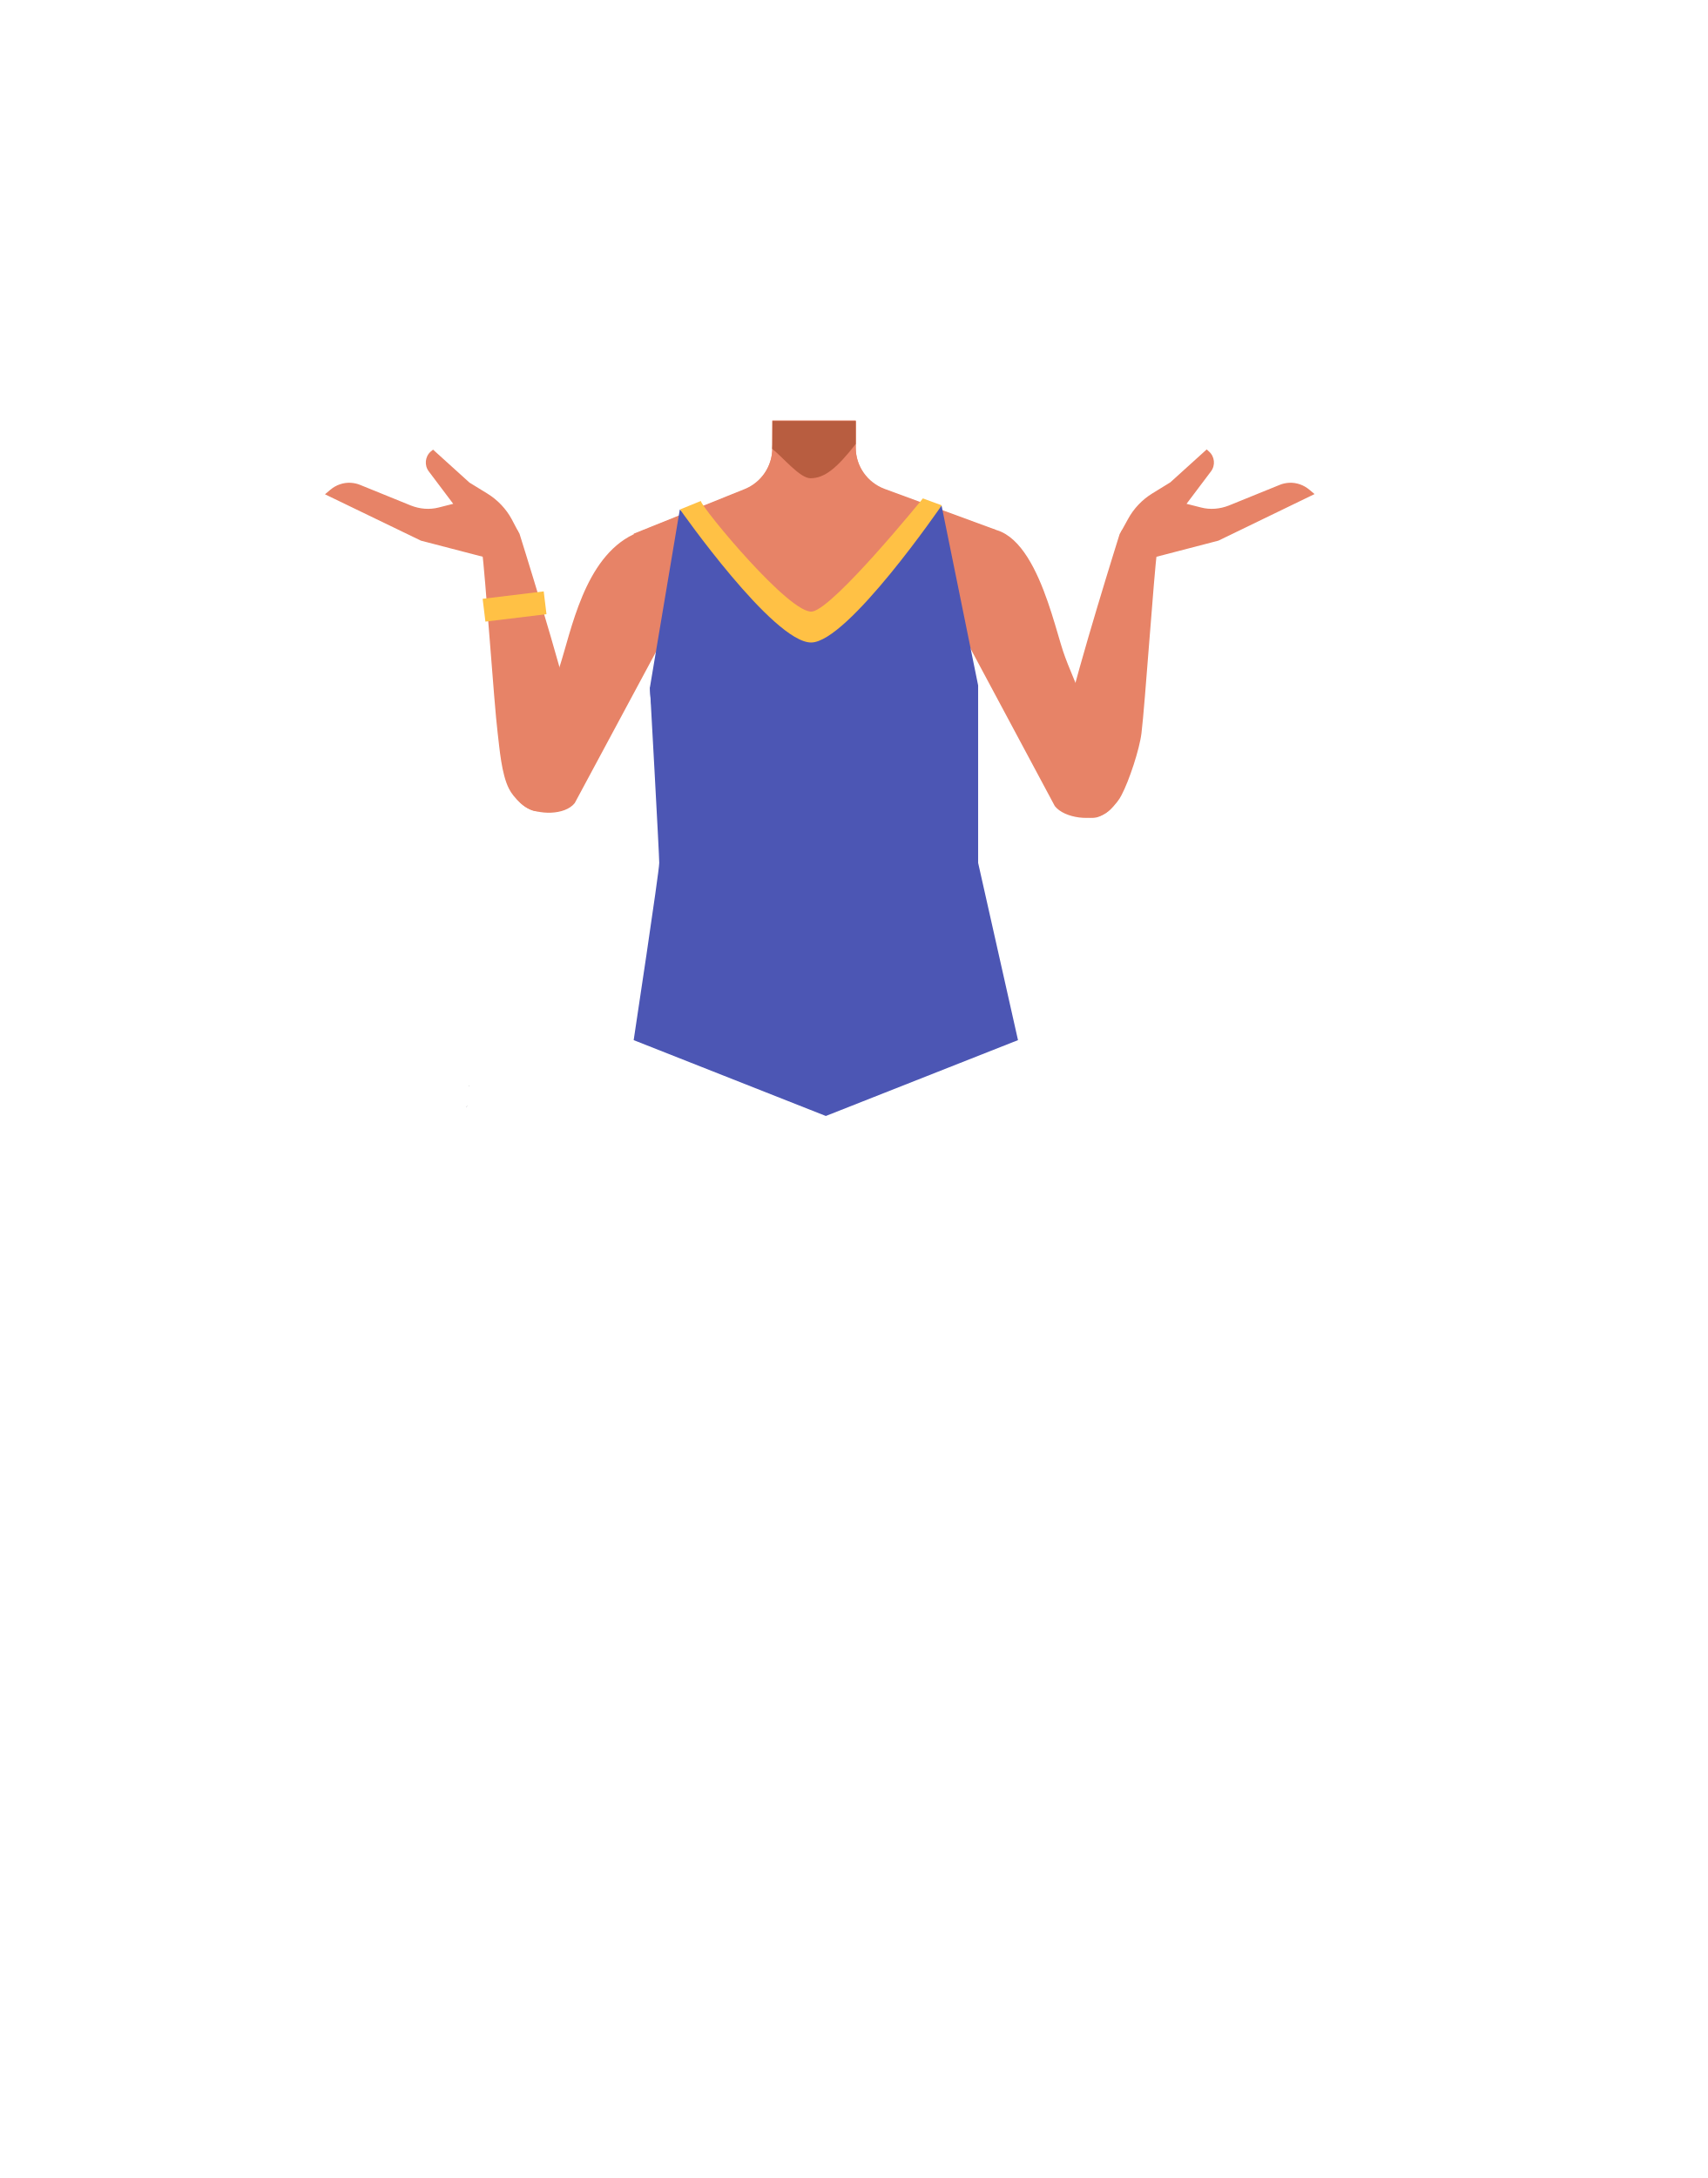
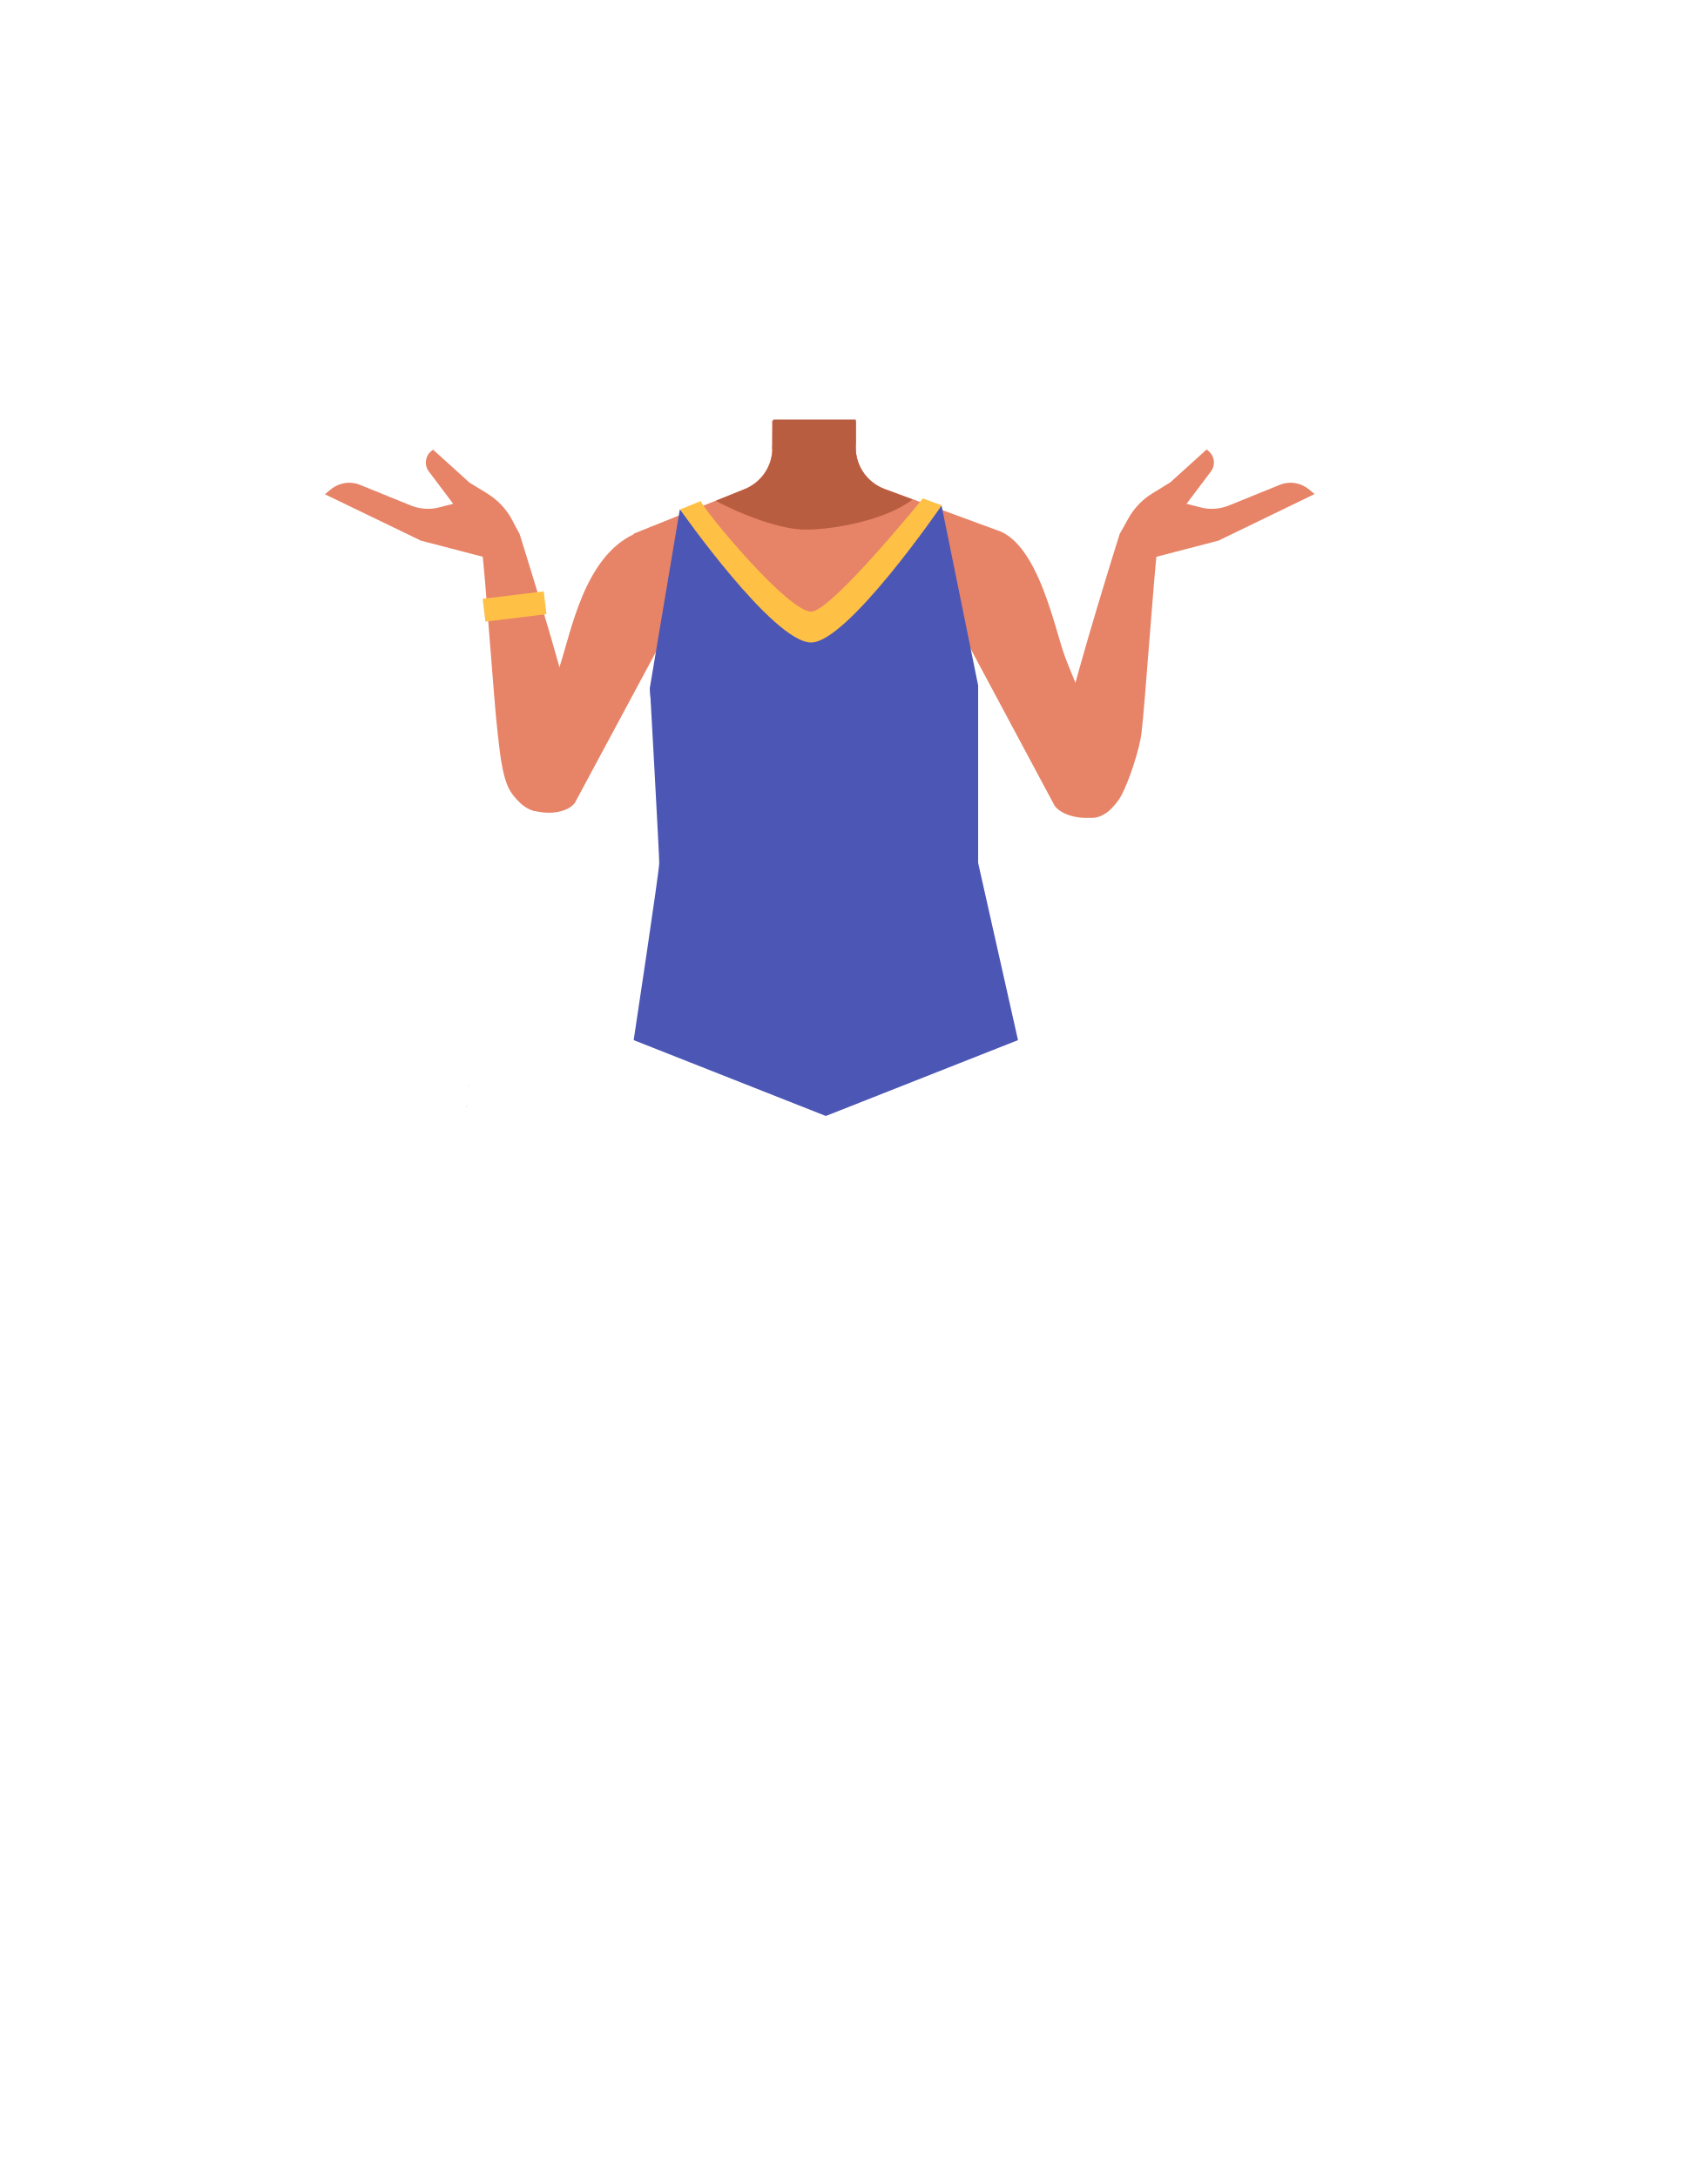
<svg xmlns="http://www.w3.org/2000/svg" version="1.1" id="Calque_1" x="0px" y="0px" viewBox="0 0 788 1005.1" style="enable-background:new 0 0 788 1005.1;" xml:space="preserve">
  <style type="text/css">
	.st0{fill:#E78367;}
	.st1{fill:#FFC145;}
	.st2{fill:#3C3D4E;}
	.st3{fill:#C35959;}
	.st4{fill:#1A1818;}
	.st5{fill:#B85D40;}
	.st6{fill:#4C56B4;}
</style>
  <g id="Calque_4">
    <path class="st0" d="M440.4,283.9l2.2,18.2l-21.1,75.3h-92.1l-22.5-75.6l2.6-18.7l-17-36.8l51.2-20.6c7.7-3.1,12.8-10.6,12.8-18.9   v-12.8H395v12.5c0,8.5,5.3,16.1,13.3,19.1l51.4,18.9L440.4,283.9z" />
  </g>
  <g id="Calque_3">
    <path class="st0" d="M308.5,290.2l-43.2,80.4l0,0c-4.5,5.7-17,5.6-23,1.6l0,0c-5.5-3.6-7.6-10.6-5.2-16.7l2.2-5.4   c0,0,14.4-28.5,18.9-42.1c5.5-16.7,11.4-50.5,34.2-61.4l18.3-0.4c10.4,5.2,18.7,18.5,13.1,28.6L308.5,290.2z" />
    <path class="st0" d="M248.2,374.4L248.2,374.4c5.8-0.2,11-3.6,13.4-8.9c0.3-0.5,0.5-1,0.7-1.6c1.7-9.1,3.5-25,1.6-34   c-4.4-21-24.1-83.6-24.1-83.6l0,0c-2-4.2-7-6.1-11.3-4.4l-1,0.4c-4,1.6-6.3,5.8-5.4,10c0.2,0.8,0.3,1.5,0.4,2   c1.4,9.4,5.6,71,7.2,83.8c0.9,7.5,1.8,19.1,5.2,25.8C236.8,367.9,243.2,374.6,248.2,374.4z" />
    <rect x="223.3" y="274.6" transform="matrix(0.9927 -0.1207 0.1207 0.9927 -32.0322 30.6945)" class="st1" width="28.4" height="10.6" />
    <polygon class="st2" points="215.6,510.3 215.7,510.3 215.6,510.2  " />
    <polygon class="st2" points="215.7,510.3 215.8,510.3 215.8,510.2  " />
    <polygon class="st2" points="215.6,510.3 215.7,510.3 215.6,510.2  " />
    <polygon class="st2" points="215.7,510.3 215.8,510.3 215.8,510.2  " />
    <polygon class="st2" points="215.2,510.7 215.3,510.6 215.2,510.6  " />
    <polygon class="st2" points="215.3,510.6 215.4,510.7 215.4,510.6  " />
    <polygon class="st2" points="215.2,510.7 215.3,510.6 215.2,510.6  " />
    <polygon class="st2" points="215.3,510.6 215.4,510.7 215.4,510.6  " />
    <polygon points="217,510.6 217.1,510.6 217,510.6  " />
    <polygon points="217.1,510.6 217.1,510.6 217.1,510.6  " />
    <polygon points="217,510.6 217.1,510.6 217,510.6  " />
    <path class="st3" d="M440.7,301.1c0,14.3-19.3,41.3-33.6,41.3c-14.3-0.3-25.7-12.1-25.4-26.4c0.3-13.9,11.5-25.1,25.4-25.4   C421.4,290.7,440.7,286.9,440.7,301.1z" />
    <circle class="st3" cx="375.5" cy="238.7" r="25.9" />
    <polygon class="st4" points="216.6,501.1 216.5,501.1 216.5,501  " />
    <polygon points="216.7,501 216.7,501.1 216.6,501.1  " />
    <polygon class="st4" points="216.6,501.1 216.5,501.1 216.5,501  " />
    <polygon points="216.7,501 216.7,501.1 216.6,501.1  " />
    <path class="st0" d="M446.4,290.2l-1.2,3.8l-23.7,83.6h-92.1l-22.5-75.6l2.6-18.7l-17-36.8l51.2-20.5c7.7-3.1,12.7-10.6,12.8-18.9   v-12.8H395v12.5c0,8.5,5.3,16.1,13.3,19.1l51.4,18.9L446.4,290.2z" />
    <path class="st5" d="M356.6,194.3H395v10.6l0,0c-8.6,11-14.3,15.8-20.9,15.8c-4.9,0-12.7-9.7-17.7-13.6l0.1-1.9L356.6,194.3z" />
    <path class="st6" d="M334.5,293.9l-24,55.4l0,0c1.1,9.2,1.8,18.4,2.2,27.6c1.8,41.4,0,38.9-11.9,78.5h146.8   c-13.7-42.6-13.7-33.9-11.1-78.6c0.5-9.1,1.4-18.2,2.6-27.3l0,0l-23.3-58l-41.1,45.8L334.5,293.9z" />
    <path class="st0" d="M486.9,372L486.9,372c4.5,5.7,17.5,7.2,23.6,3.2l0,0c5.5-3.6,7.6-10.6,5.2-16.7l-2.2-5.4   c0,0-18.3-39-22.8-52.6c-5.5-16.7-16.2-68.3-44.7-54.1l0,0c-10.4,5.2-6.4,37.5-0.8,47.7L486.9,372z" />
    <path class="st0" d="M504.4,377.4L504.4,377.4c-5.8-0.2-11-3.6-13.4-8.9c-0.3-0.5-0.5-1-0.7-1.6c-1.7-9,0.5-27.8,2.4-36.8   c4.4-20.9,24.1-83.6,24.1-83.6l0,0c2-4.2,7-6.1,11.3-4.4l1,0.4c4,1.6,6.3,5.8,5.4,10c-0.2,0.8-0.3,1.5-0.4,2   c-1.4,9.5-5.6,71-7.2,83.8c-0.9,7.5-5.7,22-9.2,28.6C515.8,370.9,509.5,377.6,504.4,377.4z" />
    <path class="st0" d="M517.5,245.3c0,0-1,15.9,3.9,14.8l1.8-0.4l39.2-10.2l44.4-21.5l-2.4-2c-2.6-2.2-6-3.4-9.4-3.2l0,0   c-1.5,0.1-3,0.4-4.4,1l-23.4,9.5c-4.1,1.6-8.6,2-12.8,0.9l-6.7-1.7l11.3-15c2.1-2.8,1.7-6.8-0.9-9.1l-1.1-1l-16.8,15.2l-8.3,5.1   c-4.7,2.9-8.6,7-11.2,11.8L517.5,245.3z" />
    <path class="st0" d="M239.2,245.3c0,0,1,15.9-3.9,14.8l-1.8-0.4l-39.2-10.2L150,228.1l2.5-2.1c2.6-2.2,6-3.4,9.4-3.2l0,0   c1.5,0.1,3,0.4,4.4,1l23.4,9.5c4.1,1.6,8.5,2,12.8,0.9l6.7-1.7l-11.3-15c-2.1-2.8-1.7-6.8,0.9-9.1l1.1-0.9l16.8,15.2l8.3,5.1   c4.7,2.9,8.6,7,11.2,11.8L239.2,245.3z" />
    <path class="st6" d="M420.8,378.7h-93.7c-15,0-27.1-46.6-27.1-61.5l13.8-82.1l42.9,41.2l17.9,18.3L395,273l39.6-39.8l16.9,83.1   C451.6,331.3,435.8,378.7,420.8,378.7z" />
    <path class="st1" d="M323.5,231.2c0.5,3.2,41.4,52.8,51.5,51s51-52.2,51-52.2l8.7,3.2c0,0-43.4,63.3-60.3,63.3   c-17.5,0-60.5-61.4-60.5-61.4L323.5,231.2z" />
  </g>
  <path class="st6" d="M300,317.2c0,0,4.3,77,4.3,81S292.5,480,292.5,480l88.7,35l88.7-35l-18.4-81.8l0-81.8L300,317.2z" />
+   <path class="st5" d="M421.2,230.5c-11.1,8.7-34,13.9-49.7,13.9c-11.1,0-29.6-7-41.1-13.3l13.4-5.4c7.7-3.1,12.8-10.6,12.8-18.9  v-11.5l0.3-1.3l0.1-0.4h38v13c0,8.5,5.3,16.1,13.3,19.1L421.2,230.5z" />
</svg>
